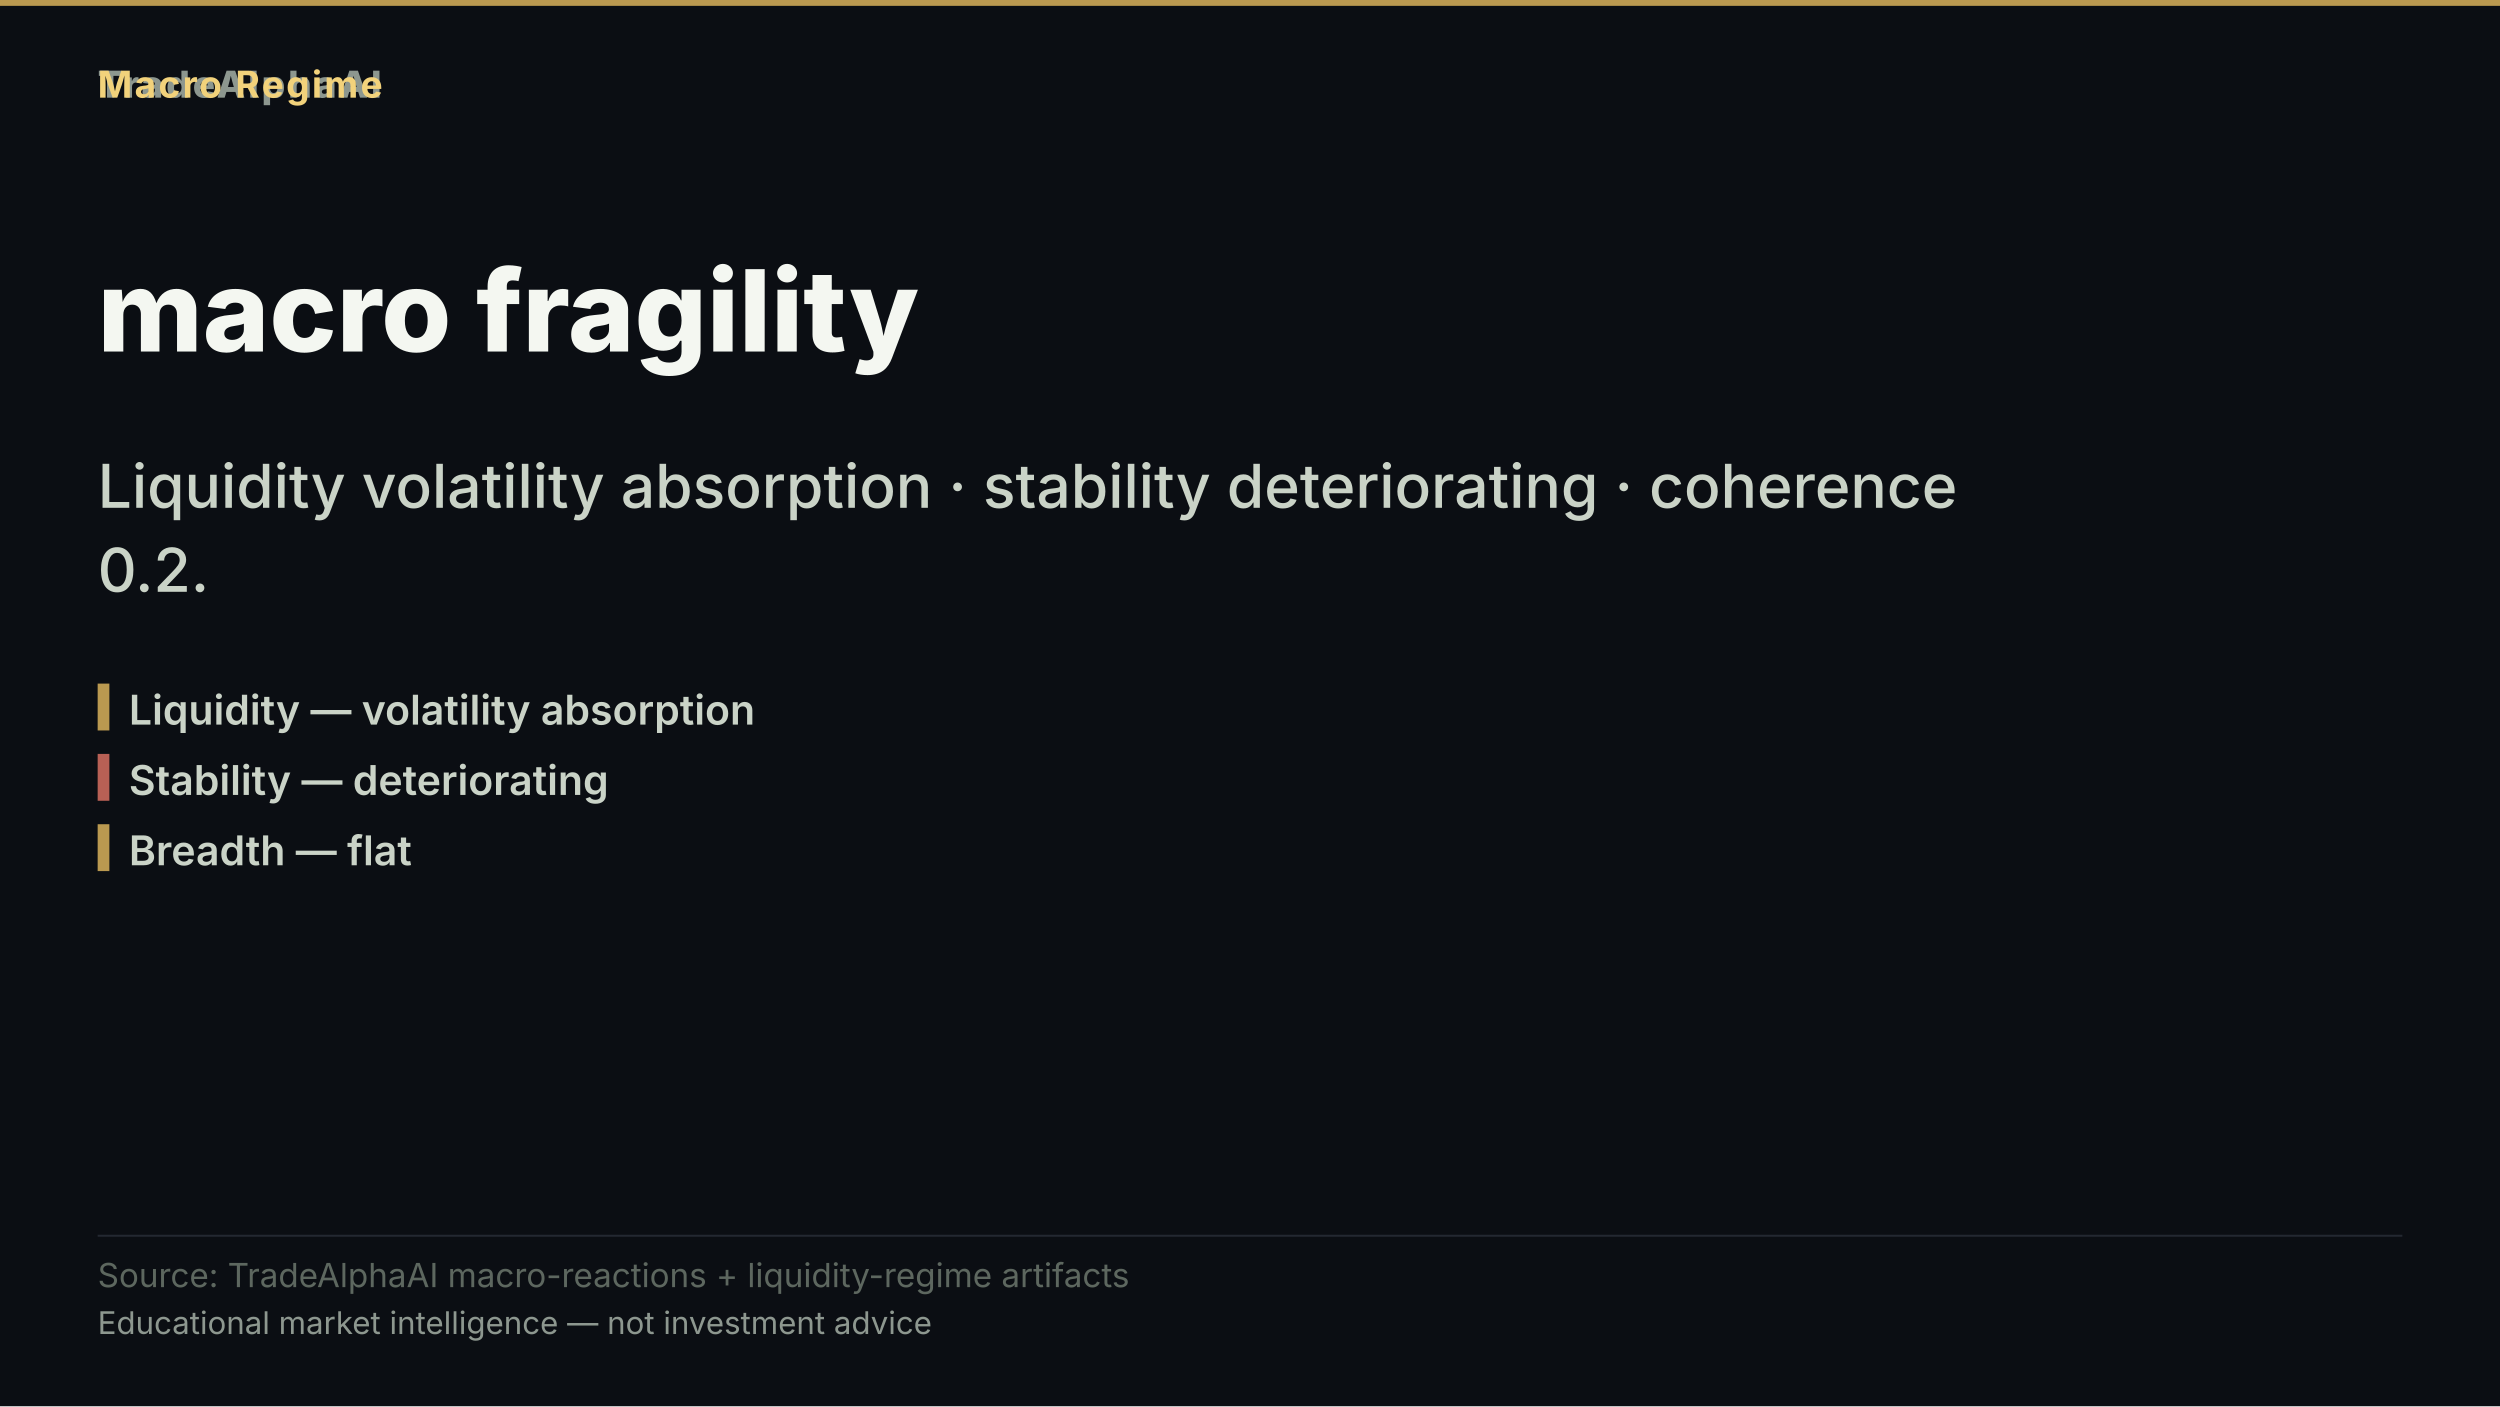
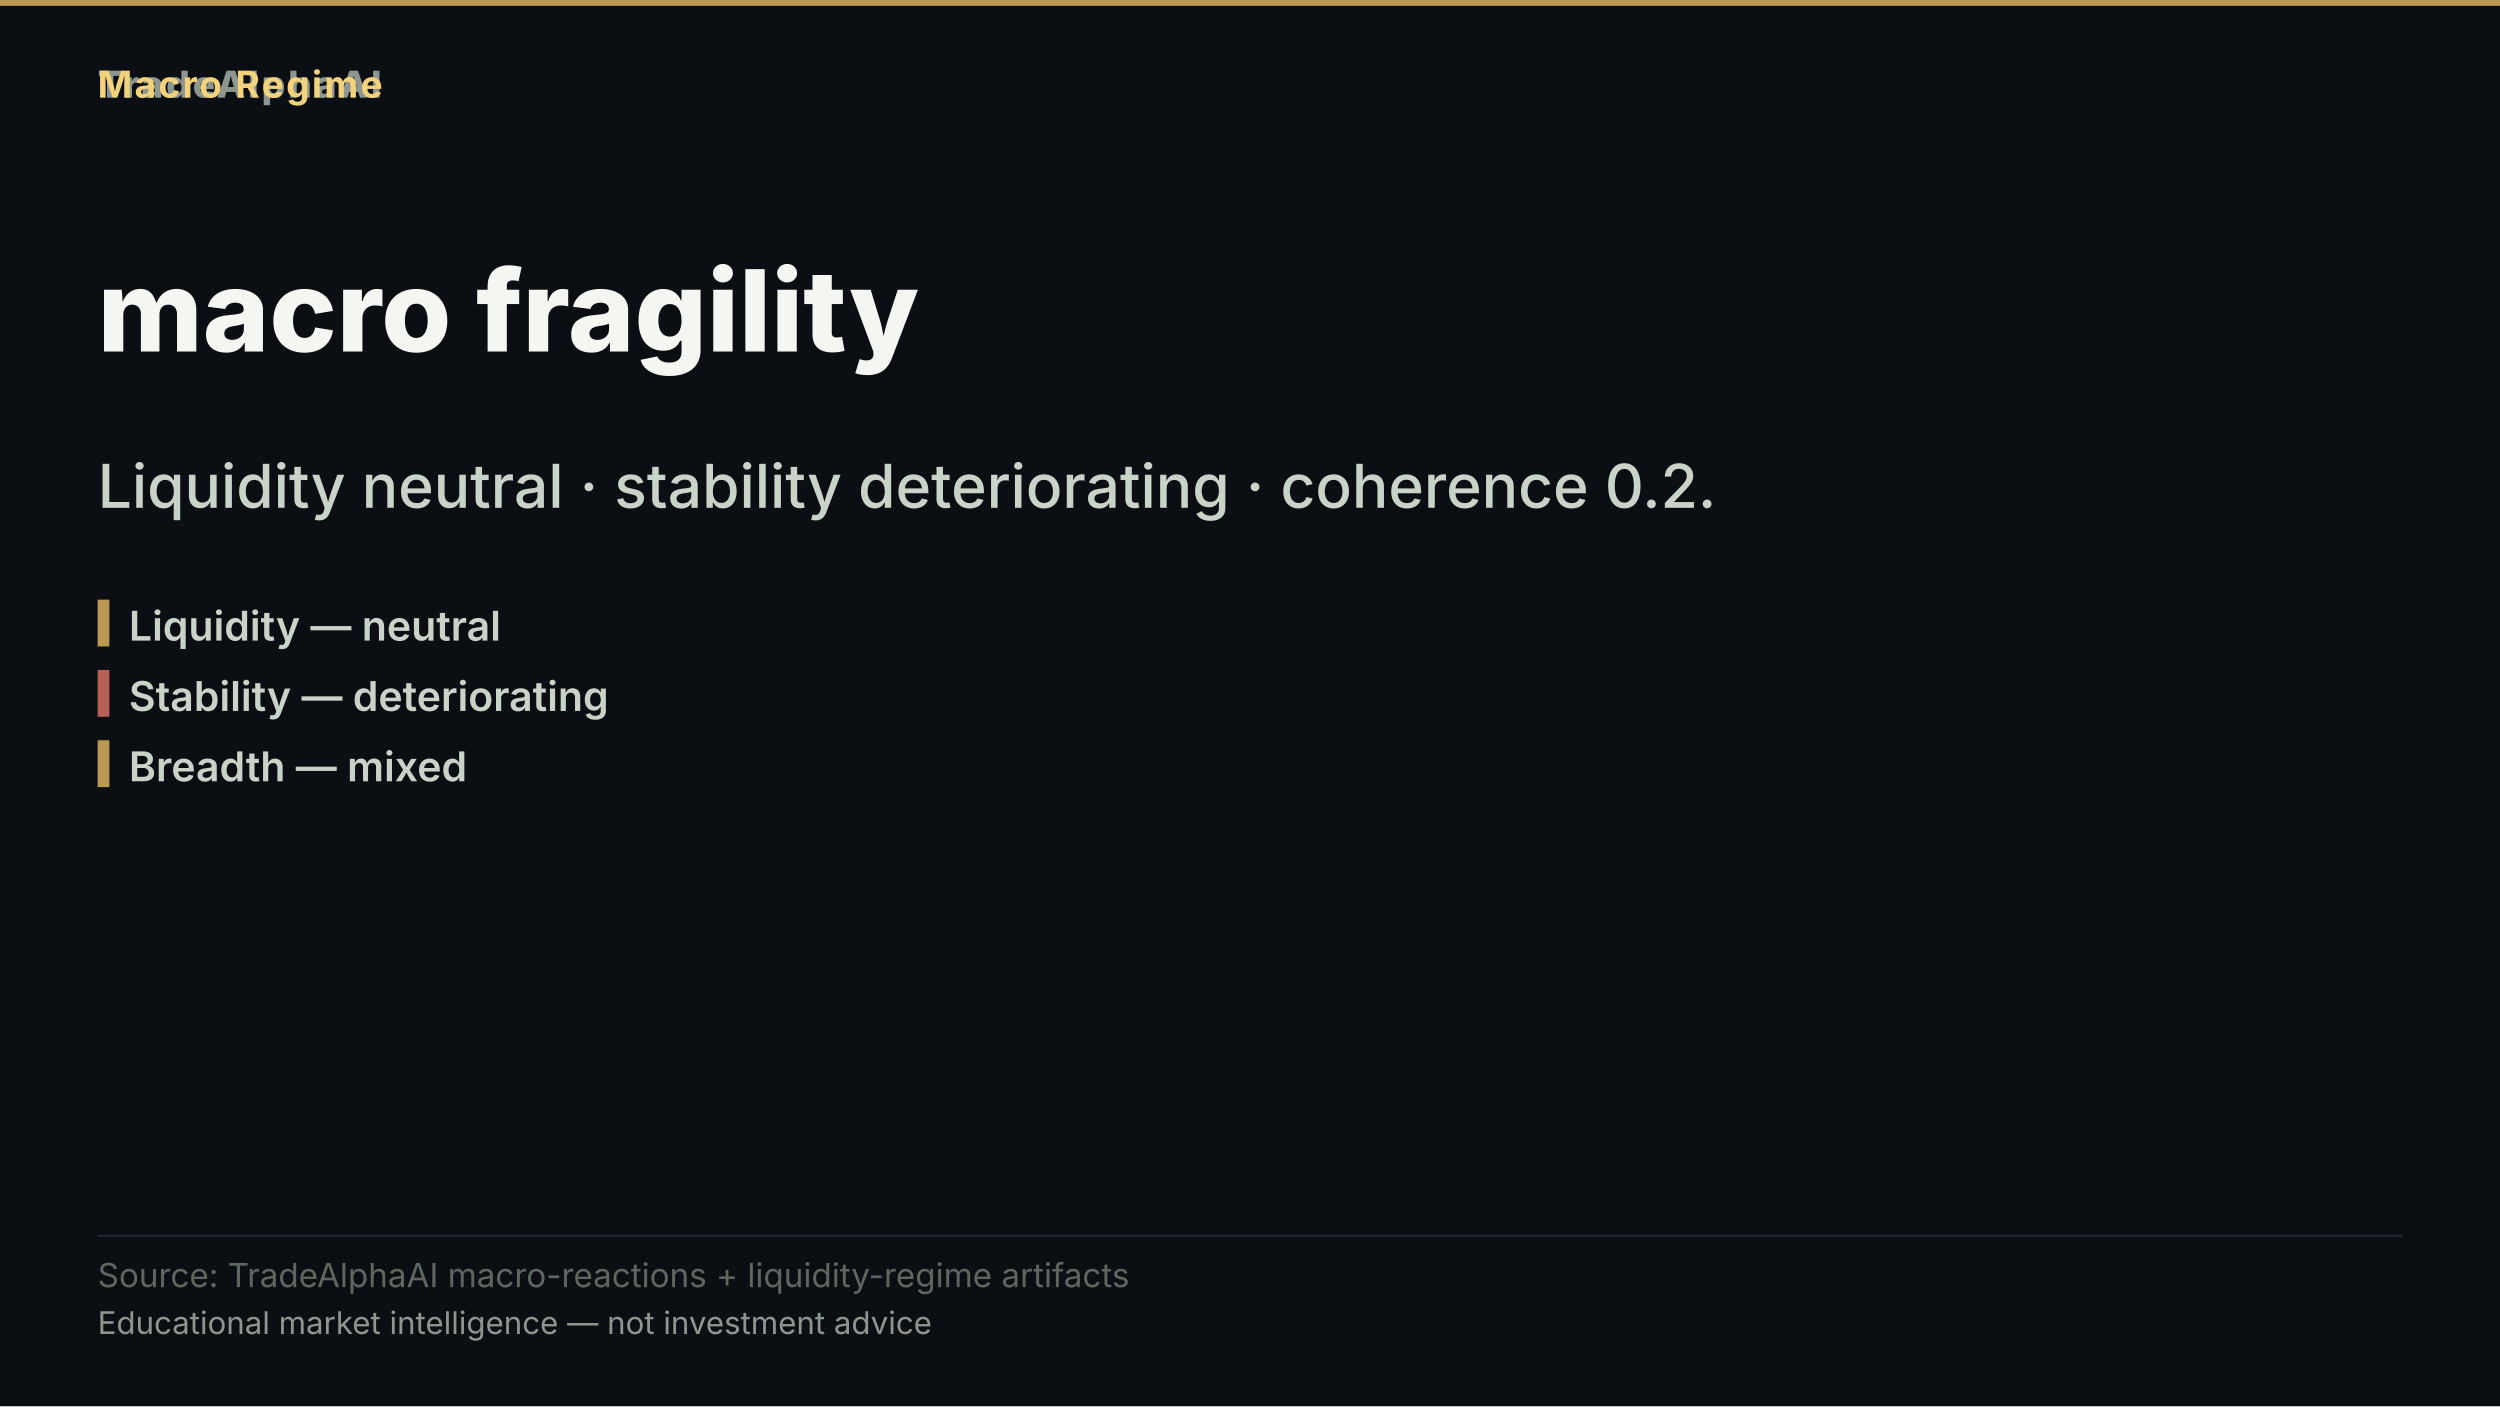
<svg xmlns="http://www.w3.org/2000/svg" width="1280" height="720" viewBox="0 0 1280 720" role="img" aria-label="macro fragility">
  <rect width="1280" height="720" fill="#0b0e13" />
  <rect x="0" y="0" width="1280" height="3" fill="#d8b15a" opacity="0.85" />
  <text x="50" y="50" font-family="'Inter','Segoe UI','Helvetica Neue',Arial,sans-serif" font-size="19" font-weight="800" letter-spacing="1.5" fill="#8d978f" text-anchor="start">TradeAlphaAI</text>
  <text x="50" y="50" font-family="'Inter','Segoe UI','Helvetica Neue',Arial,sans-serif" font-size="19" font-weight="700" letter-spacing="1.2" fill="#f2d27b" text-anchor="start">Macro Regime</text>
  <text x="50" y="180" font-family="'Inter','Segoe UI','Helvetica Neue',Arial,sans-serif" font-size="58" font-weight="800" fill="#f4f7f1" text-anchor="start">macro fragility</text>
-   <text x="50" y="260" font-family="'Inter','Segoe UI','Helvetica Neue',Arial,sans-serif" font-size="31" font-weight="500" fill="#cad3c7" text-anchor="start">Liquidity volatility absorption · stability deteriorating · coherence</text>
-   <text x="50" y="303" font-family="'Inter','Segoe UI','Helvetica Neue',Arial,sans-serif" font-size="31" font-weight="500" fill="#cad3c7" text-anchor="start">0.2.</text>
-   <rect x="50" y="350" width="6" height="24" fill="#d8b15a" opacity="0.85" />
-   <text x="66" y="371" font-family="'Inter','Segoe UI','Helvetica Neue',Arial,sans-serif" font-size="21" font-weight="600" fill="#cad3c7" text-anchor="start">Liquidity — volatility absorption</text>
-   <rect x="50" y="386" width="6" height="24" fill="#d66e60" opacity="0.85" />
-   <text x="66" y="407" font-family="'Inter','Segoe UI','Helvetica Neue',Arial,sans-serif" font-size="21" font-weight="600" fill="#cad3c7" text-anchor="start">Stability — deteriorating</text>
-   <rect x="50" y="422" width="6" height="24" fill="#d8b15a" opacity="0.85" />
-   <text x="66" y="443" font-family="'Inter','Segoe UI','Helvetica Neue',Arial,sans-serif" font-size="21" font-weight="600" fill="#cad3c7" text-anchor="start">Breadth — flat</text>
+   <text x="50" y="260" font-family="'Inter','Segoe UI','Helvetica Neue',Arial,sans-serif" font-size="31" font-weight="500" fill="#cad3c7" text-anchor="start">Liquidity neutral · stability deteriorating · coherence 0.2.</text>
+   <rect x="50" y="307" width="6" height="24" fill="#d8b15a" opacity="0.85" />
+   <text x="66" y="328" font-family="'Inter','Segoe UI','Helvetica Neue',Arial,sans-serif" font-size="21" font-weight="600" fill="#cad3c7" text-anchor="start">Liquidity — neutral</text>
+   <rect x="50" y="343" width="6" height="24" fill="#d66e60" opacity="0.85" />
+   <text x="66" y="364" font-family="'Inter','Segoe UI','Helvetica Neue',Arial,sans-serif" font-size="21" font-weight="600" fill="#cad3c7" text-anchor="start">Stability — deteriorating</text>
+   <rect x="50" y="379" width="6" height="24" fill="#d8b15a" opacity="0.85" />
+   <text x="66" y="400" font-family="'Inter','Segoe UI','Helvetica Neue',Arial,sans-serif" font-size="21" font-weight="600" fill="#cad3c7" text-anchor="start">Breadth — mixed</text>
  <rect x="50" y="632.2" width="1180" height="1" fill="rgba(148,163,184,0.18)" />
  <text x="50" y="659" font-family="'Inter','Segoe UI','Helvetica Neue',Arial,sans-serif" font-size="17" fill="#5d675f" text-anchor="start">Source: TradeAlphaAI macro-reactions + liquidity-regime artifacts</text>
  <text x="50" y="683" font-family="'Inter','Segoe UI','Helvetica Neue',Arial,sans-serif" font-size="16" fill="#8d978f" text-anchor="start">Educational market intelligence — not investment advice</text>
</svg>
